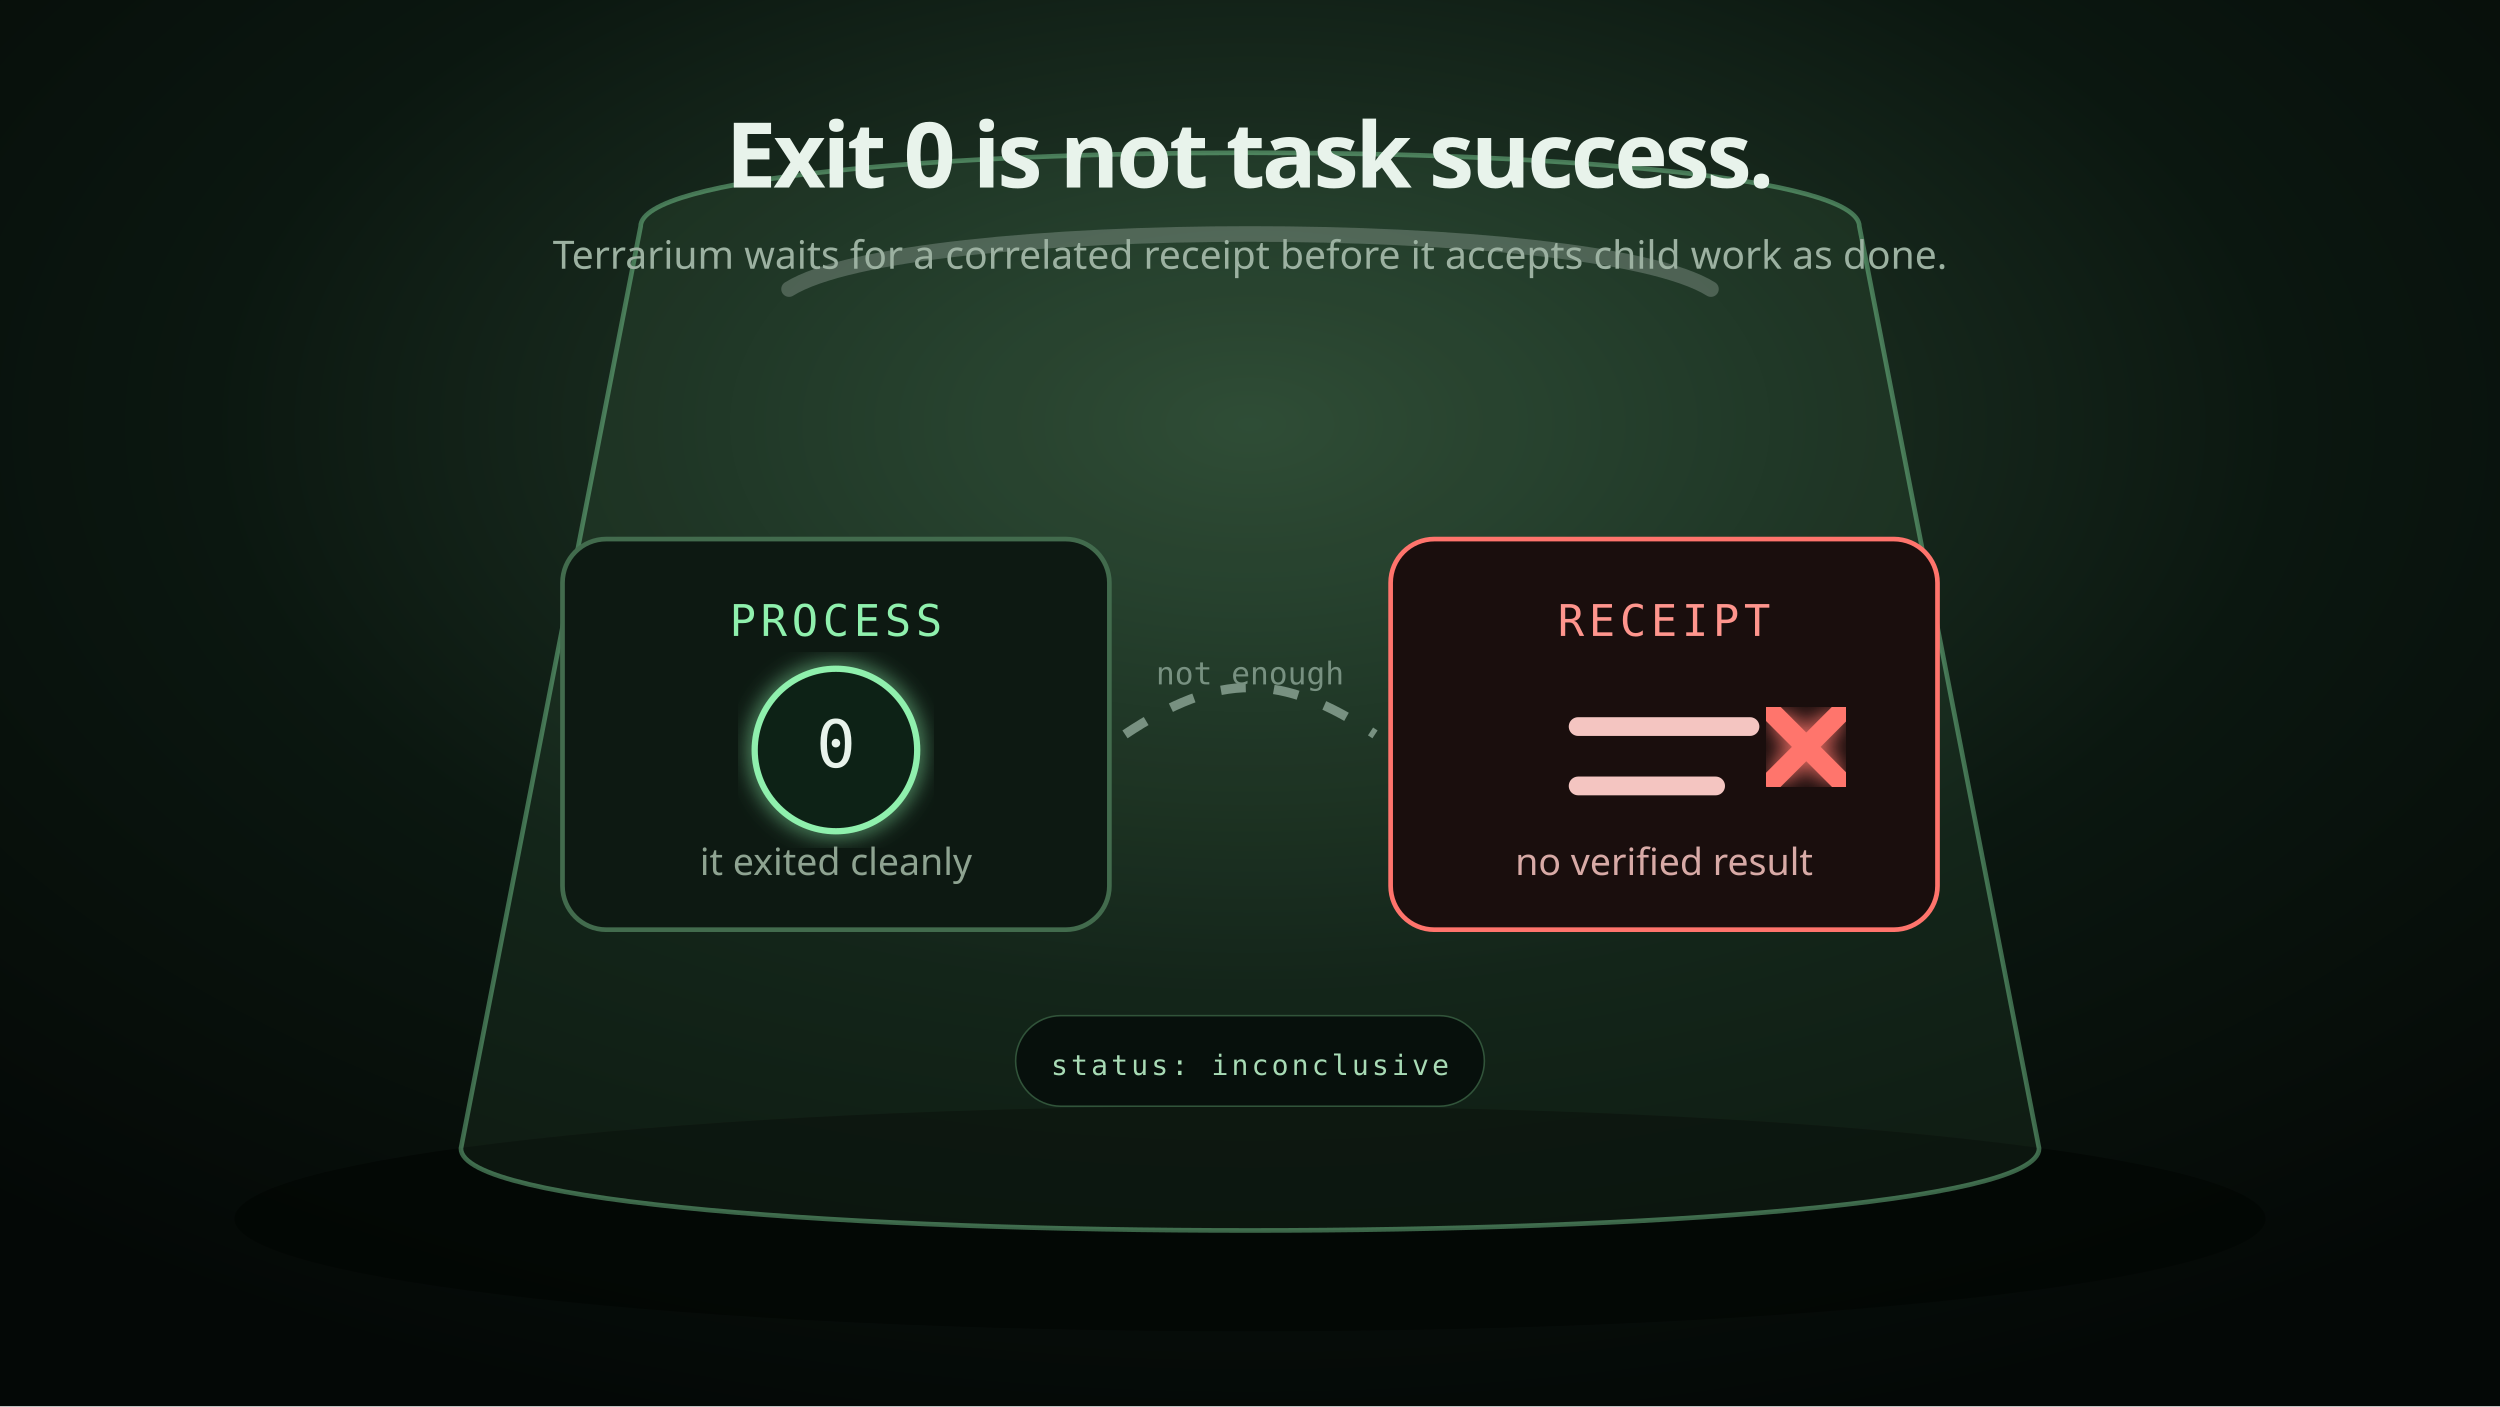
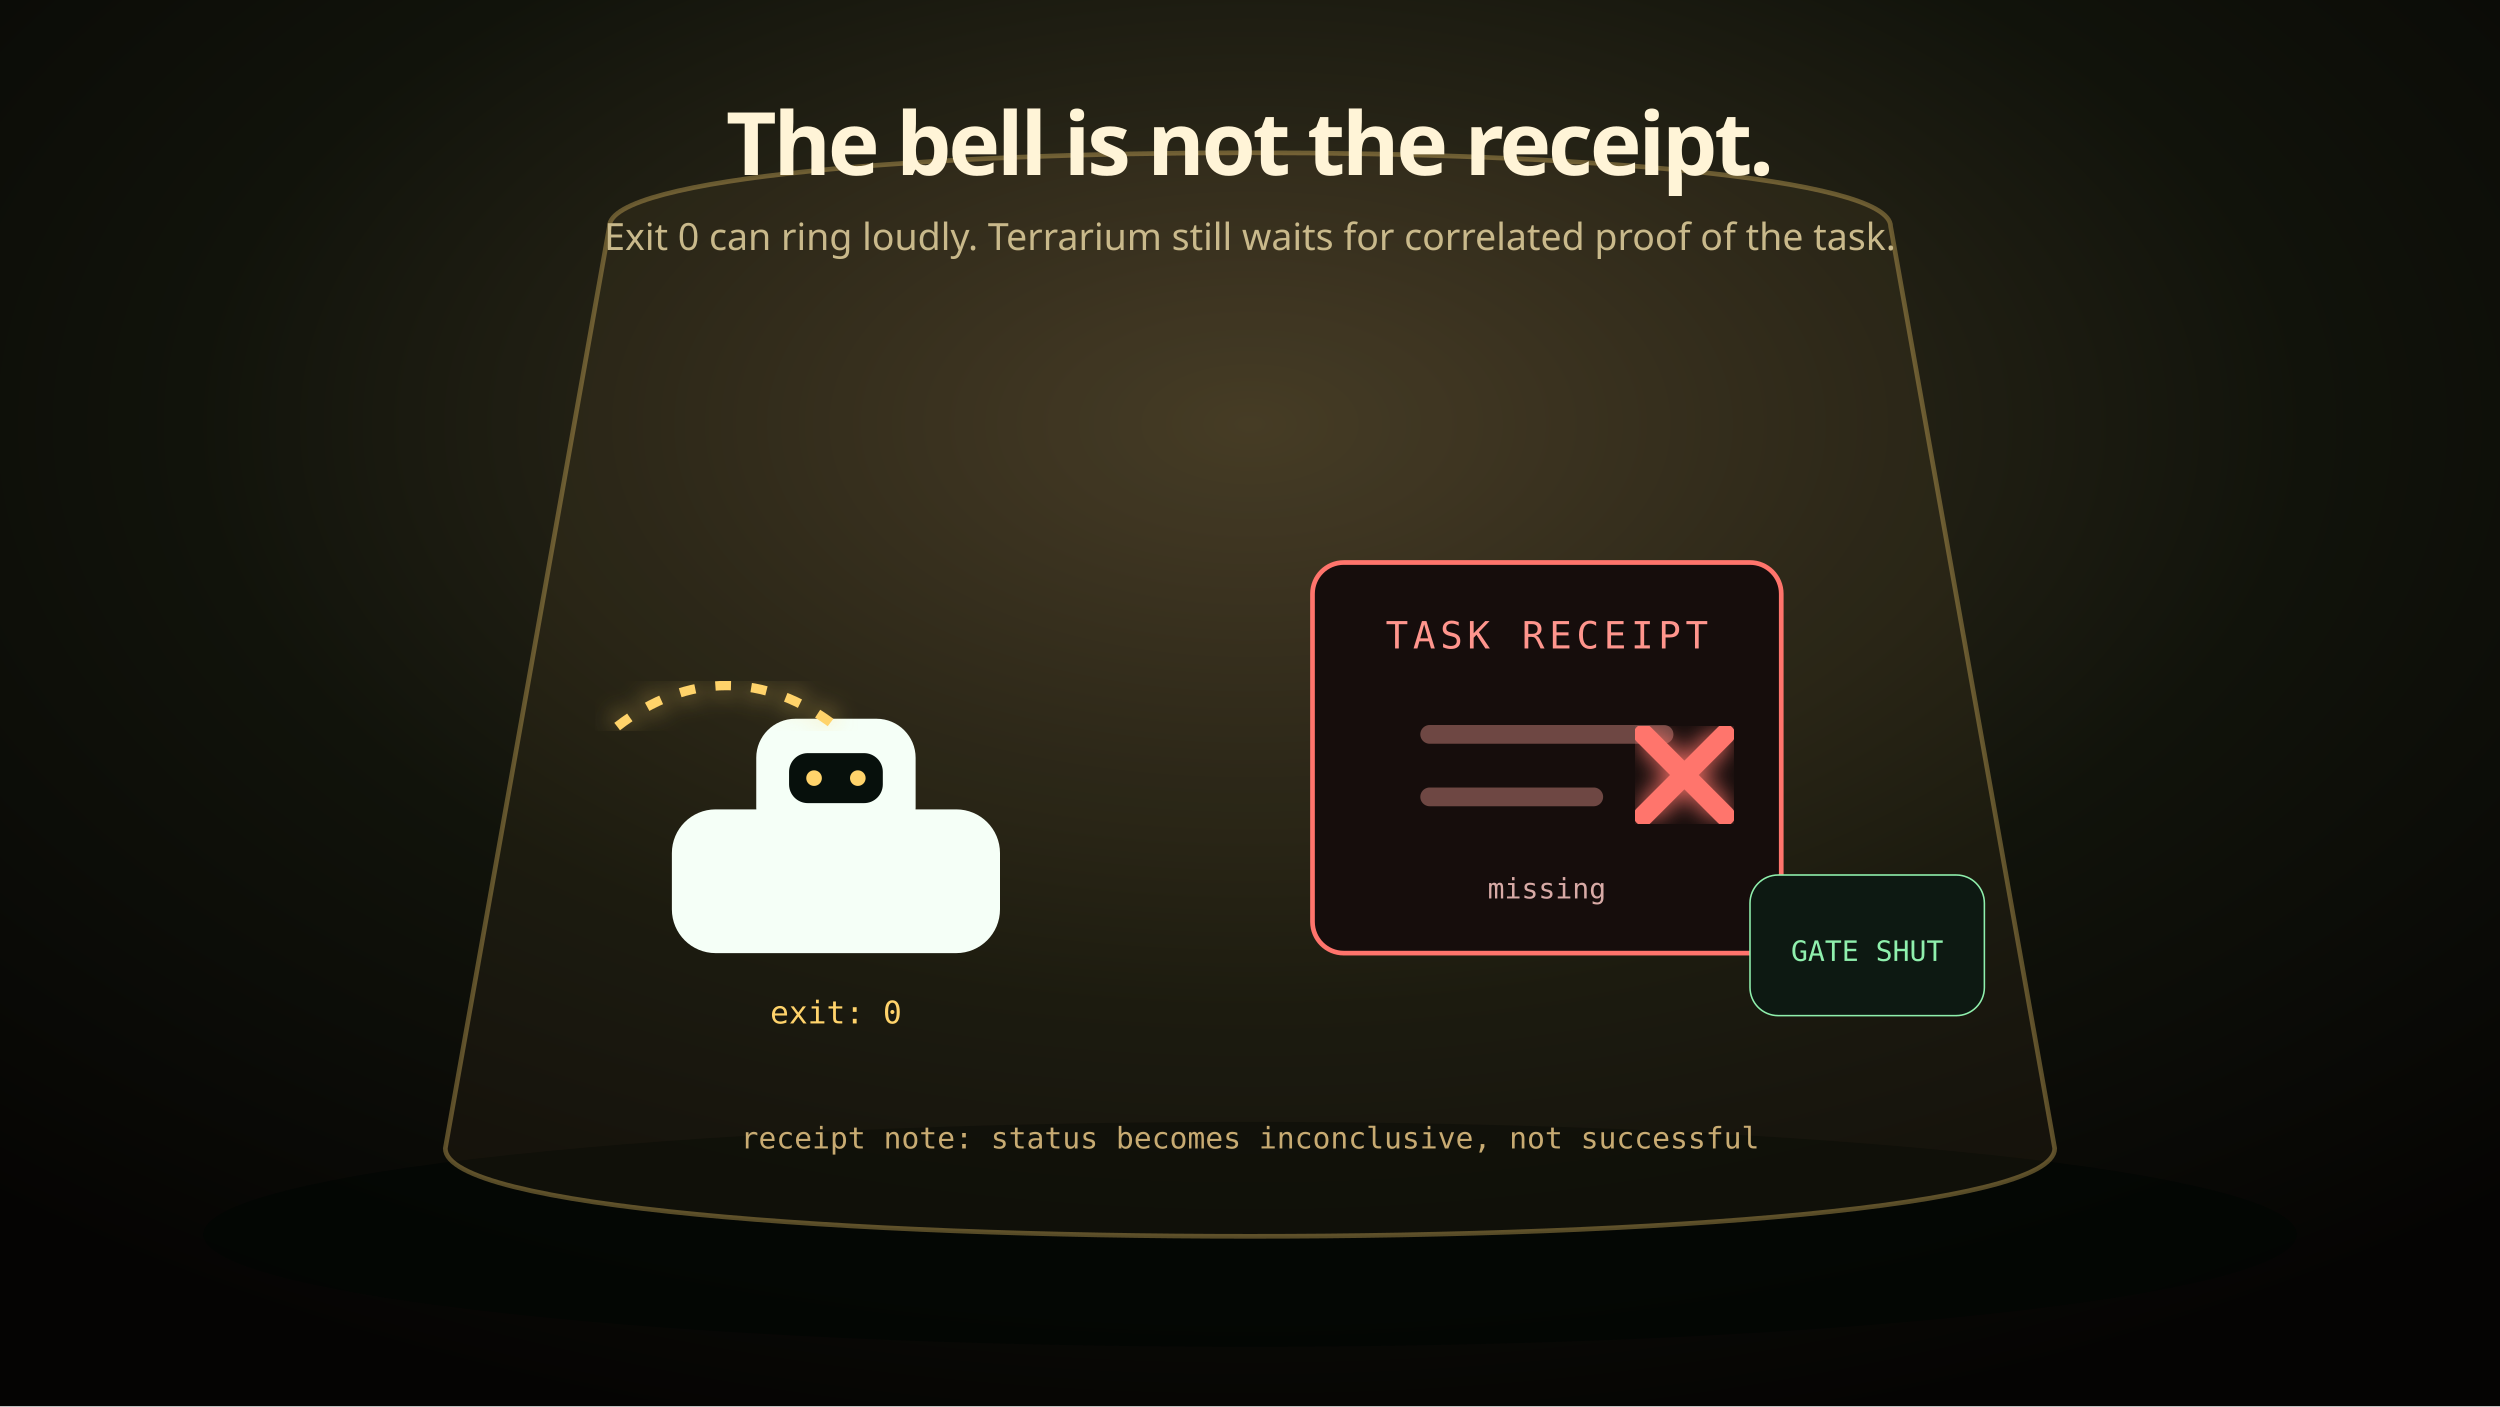
<svg xmlns="http://www.w3.org/2000/svg" viewBox="0 0 1600 900" role="img" aria-labelledby="title desc">
  <defs>
    <radialGradient id="bg" cx="50%" cy="30%" r="75%">
-       <stop offset="0" stop-color="#28422f" />
-       <stop offset="0.55" stop-color="#0b1710" />
-       <stop offset="1" stop-color="#040806" />
+       <stop offset="0" stop-color="#3d3522" />
+       <stop offset=".56" stop-color="#11130b" />
+       <stop offset="1" stop-color="#050403" />
    </radialGradient>
    <filter id="glow">
-       <feGaussianBlur stdDeviation="7" result="b" />
+       <feGaussianBlur stdDeviation="8" result="b" />
      <feMerge>
        <feMergeNode in="b" />
        <feMergeNode in="SourceGraphic" />
      </feMerge>
    </filter>
  </defs>
  <rect width="1600" height="900" fill="url(#bg)" />
-   <ellipse cx="800" cy="780" rx="650" ry="72" fill="#020503" opacity="0.7" />
-   <path d="M410 145 C410 82 1190 82 1190 145 L1305 735 C1305 805 295 805 295 735 Z" fill="#8ff0ad10" stroke="#8ff0ad66" stroke-width="3" />
-   <path d="M505 185 C580 138 1020 138 1095 185" fill="none" stroke="#eef8f0" stroke-opacity="0.22" stroke-width="10" stroke-linecap="round" />
-   <g transform="translate(360 345)">
-     <rect width="350" height="250" rx="28" fill="#0d1912" stroke="#426b4d" stroke-width="3" />
-     <text x="175" y="62" text-anchor="middle" fill="#8ff0ad" font-family="ui-monospace, SFMono-Regular, Menlo, monospace" font-size="28" letter-spacing="3">PROCESS</text>
-     <circle cx="175" cy="135" r="52" fill="#102318" stroke="#8ff0ad" stroke-width="4" filter="url(#glow)" />
-     <text x="175" y="146" text-anchor="middle" fill="#e8f3eb" font-family="ui-monospace, SFMono-Regular, Menlo, monospace" font-size="42">0</text>
-     <text x="175" y="215" text-anchor="middle" fill="#8ea391" font-family="Manrope, system-ui, sans-serif" font-size="24">it exited cleanly</text>
+   <ellipse cx="800" cy="790" rx="670" ry="72" fill="#020503" opacity=".72" />
+   <path d="M390 145 C390 82 1210 82 1210 145 L1315 735 C1315 810 285 810 285 735 Z" fill="#ffd36b0c" stroke="#d6b35d66" stroke-width="3" />
+   <text x="800" y="112" text-anchor="middle" fill="#fff4d7" font-family="Manrope, system-ui, sans-serif" font-size="56" font-weight="800" letter-spacing="-2">The bell is not the receipt.</text>
+   <text x="800" y="160" text-anchor="middle" fill="#c9b98b" font-family="Manrope, system-ui, sans-serif" font-size="24">Exit 0 can ring loudly. Terrarium still waits for correlated proof of the task.</text>
+   <g transform="translate(430 430)">
+     <rect x="0" y="88" width="210" height="92" rx="28" fill="#f5fff7" />
+     <rect x="54" y="30" width="102" height="82" rx="25" fill="#f5fff7" />
+     <rect x="75" y="52" width="60" height="32" rx="12" fill="#07100c" />
+     <circle cx="91" cy="68" r="5" fill="#ffd36b" />
+     <circle cx="119" cy="68" r="5" fill="#ffd36b" />
+     <path d="M-35 35 C10 0 60 0 105 35" fill="none" stroke="#ffd36b" stroke-width="6" stroke-dasharray="10 13" filter="url(#glow)" />
+     <text x="105" y="225" text-anchor="middle" fill="#ffd36b" font-family="ui-monospace,monospace" font-size="20">exit: 0</text>
  </g>
-   <g transform="translate(890 345)">
-     <rect width="350" height="250" rx="28" fill="#1a0e0d" stroke="#ff746c" stroke-width="3" />
-     <text x="175" y="62" text-anchor="middle" fill="#ff958d" font-family="ui-monospace, SFMono-Regular, Menlo, monospace" font-size="28" letter-spacing="3">RECEIPT</text>
-     <path d="M120 120 h110 M120 158 h88" stroke="#f4c5c1" stroke-width="12" stroke-linecap="round" />
-     <path d="M245 112 l42 42 M287 112 l-42 42" stroke="#ff746c" stroke-width="13" stroke-linecap="round" filter="url(#glow)" />
-     <text x="175" y="215" text-anchor="middle" fill="#d8aaa6" font-family="Manrope, system-ui, sans-serif" font-size="24">no verified result</text>
+   <g transform="translate(840 360)">
+     <rect width="300" height="250" rx="20" fill="#160d0c" stroke="#ff746c" stroke-width="3" />
+     <text x="150" y="55" text-anchor="middle" fill="#ff958d" font-family="ui-monospace,monospace" font-size="24" letter-spacing="3">TASK RECEIPT</text>
+     <path d="M75 110 H225 M75 150 H180" stroke="#6e4743" stroke-width="12" stroke-linecap="round" />
+     <path d="M212 110 l52 52 M264 110 l-52 52" stroke="#ff746c" stroke-width="13" stroke-linecap="round" filter="url(#glow)" />
+     <text x="150" y="215" text-anchor="middle" fill="#d8aaa6" font-family="ui-monospace,monospace" font-size="18">missing</text>
  </g>
-   <path d="M720 470 C780 430 820 430 880 470" fill="none" stroke="#789181" stroke-width="6" stroke-dasharray="16 18" />
-   <text x="800" y="438" text-anchor="middle" fill="#789181" font-family="ui-monospace, SFMono-Regular, Menlo, monospace" font-size="20">not enough</text>
-   <text x="800" y="120" text-anchor="middle" fill="#e8f3eb" font-family="Manrope, system-ui, sans-serif" font-size="58" font-weight="700" letter-spacing="-2">Exit 0 is not task success.</text>
-   <text x="800" y="172" text-anchor="middle" fill="#9cb1a1" font-family="Manrope, system-ui, sans-serif" font-size="25">Terrarium waits for a correlated receipt before it accepts child work as done.</text>
-   <g transform="translate(650 650)">
-     <rect width="300" height="58" rx="29" fill="#07100c" stroke="#31543a" />
-     <text x="150" y="38" text-anchor="middle" fill="#a8dbb5" font-family="ui-monospace, SFMono-Regular, Menlo, monospace" font-size="18" letter-spacing="2">status: inconclusive</text>
+   <g transform="translate(1120 560)">
+     <rect width="150" height="90" rx="18" fill="#0d1912" stroke="#8ff0ad" />
+     <text x="75" y="55" text-anchor="middle" fill="#8ff0ad" font-family="ui-monospace,monospace" font-size="18">GATE SHUT</text>
  </g>
+   <text x="800" y="735" text-anchor="middle" fill="#c8ab72" font-family="ui-monospace,monospace" font-size="19">receipt note: status becomes inconclusive, not successful</text>
</svg>
